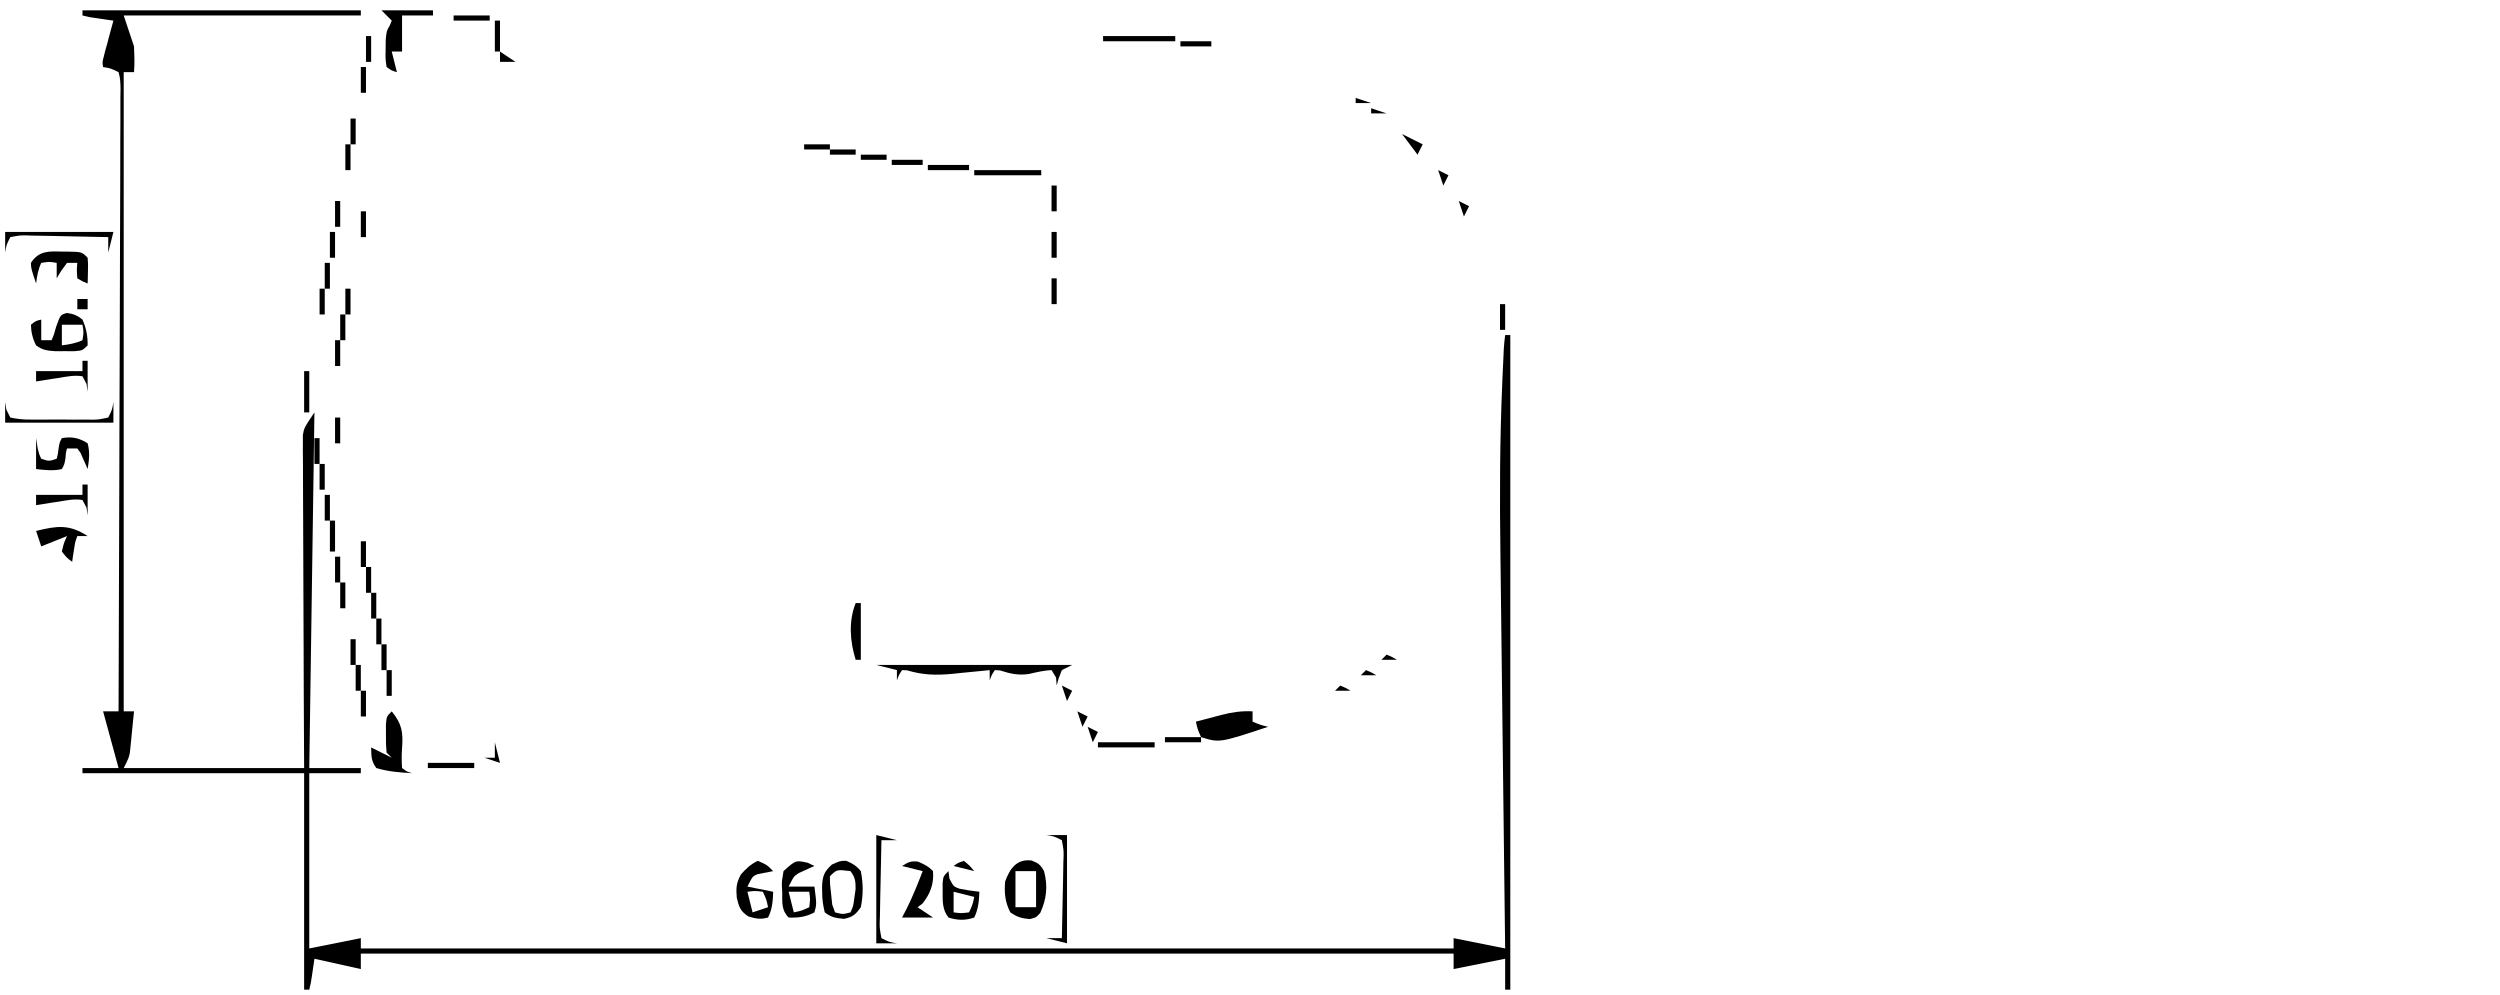
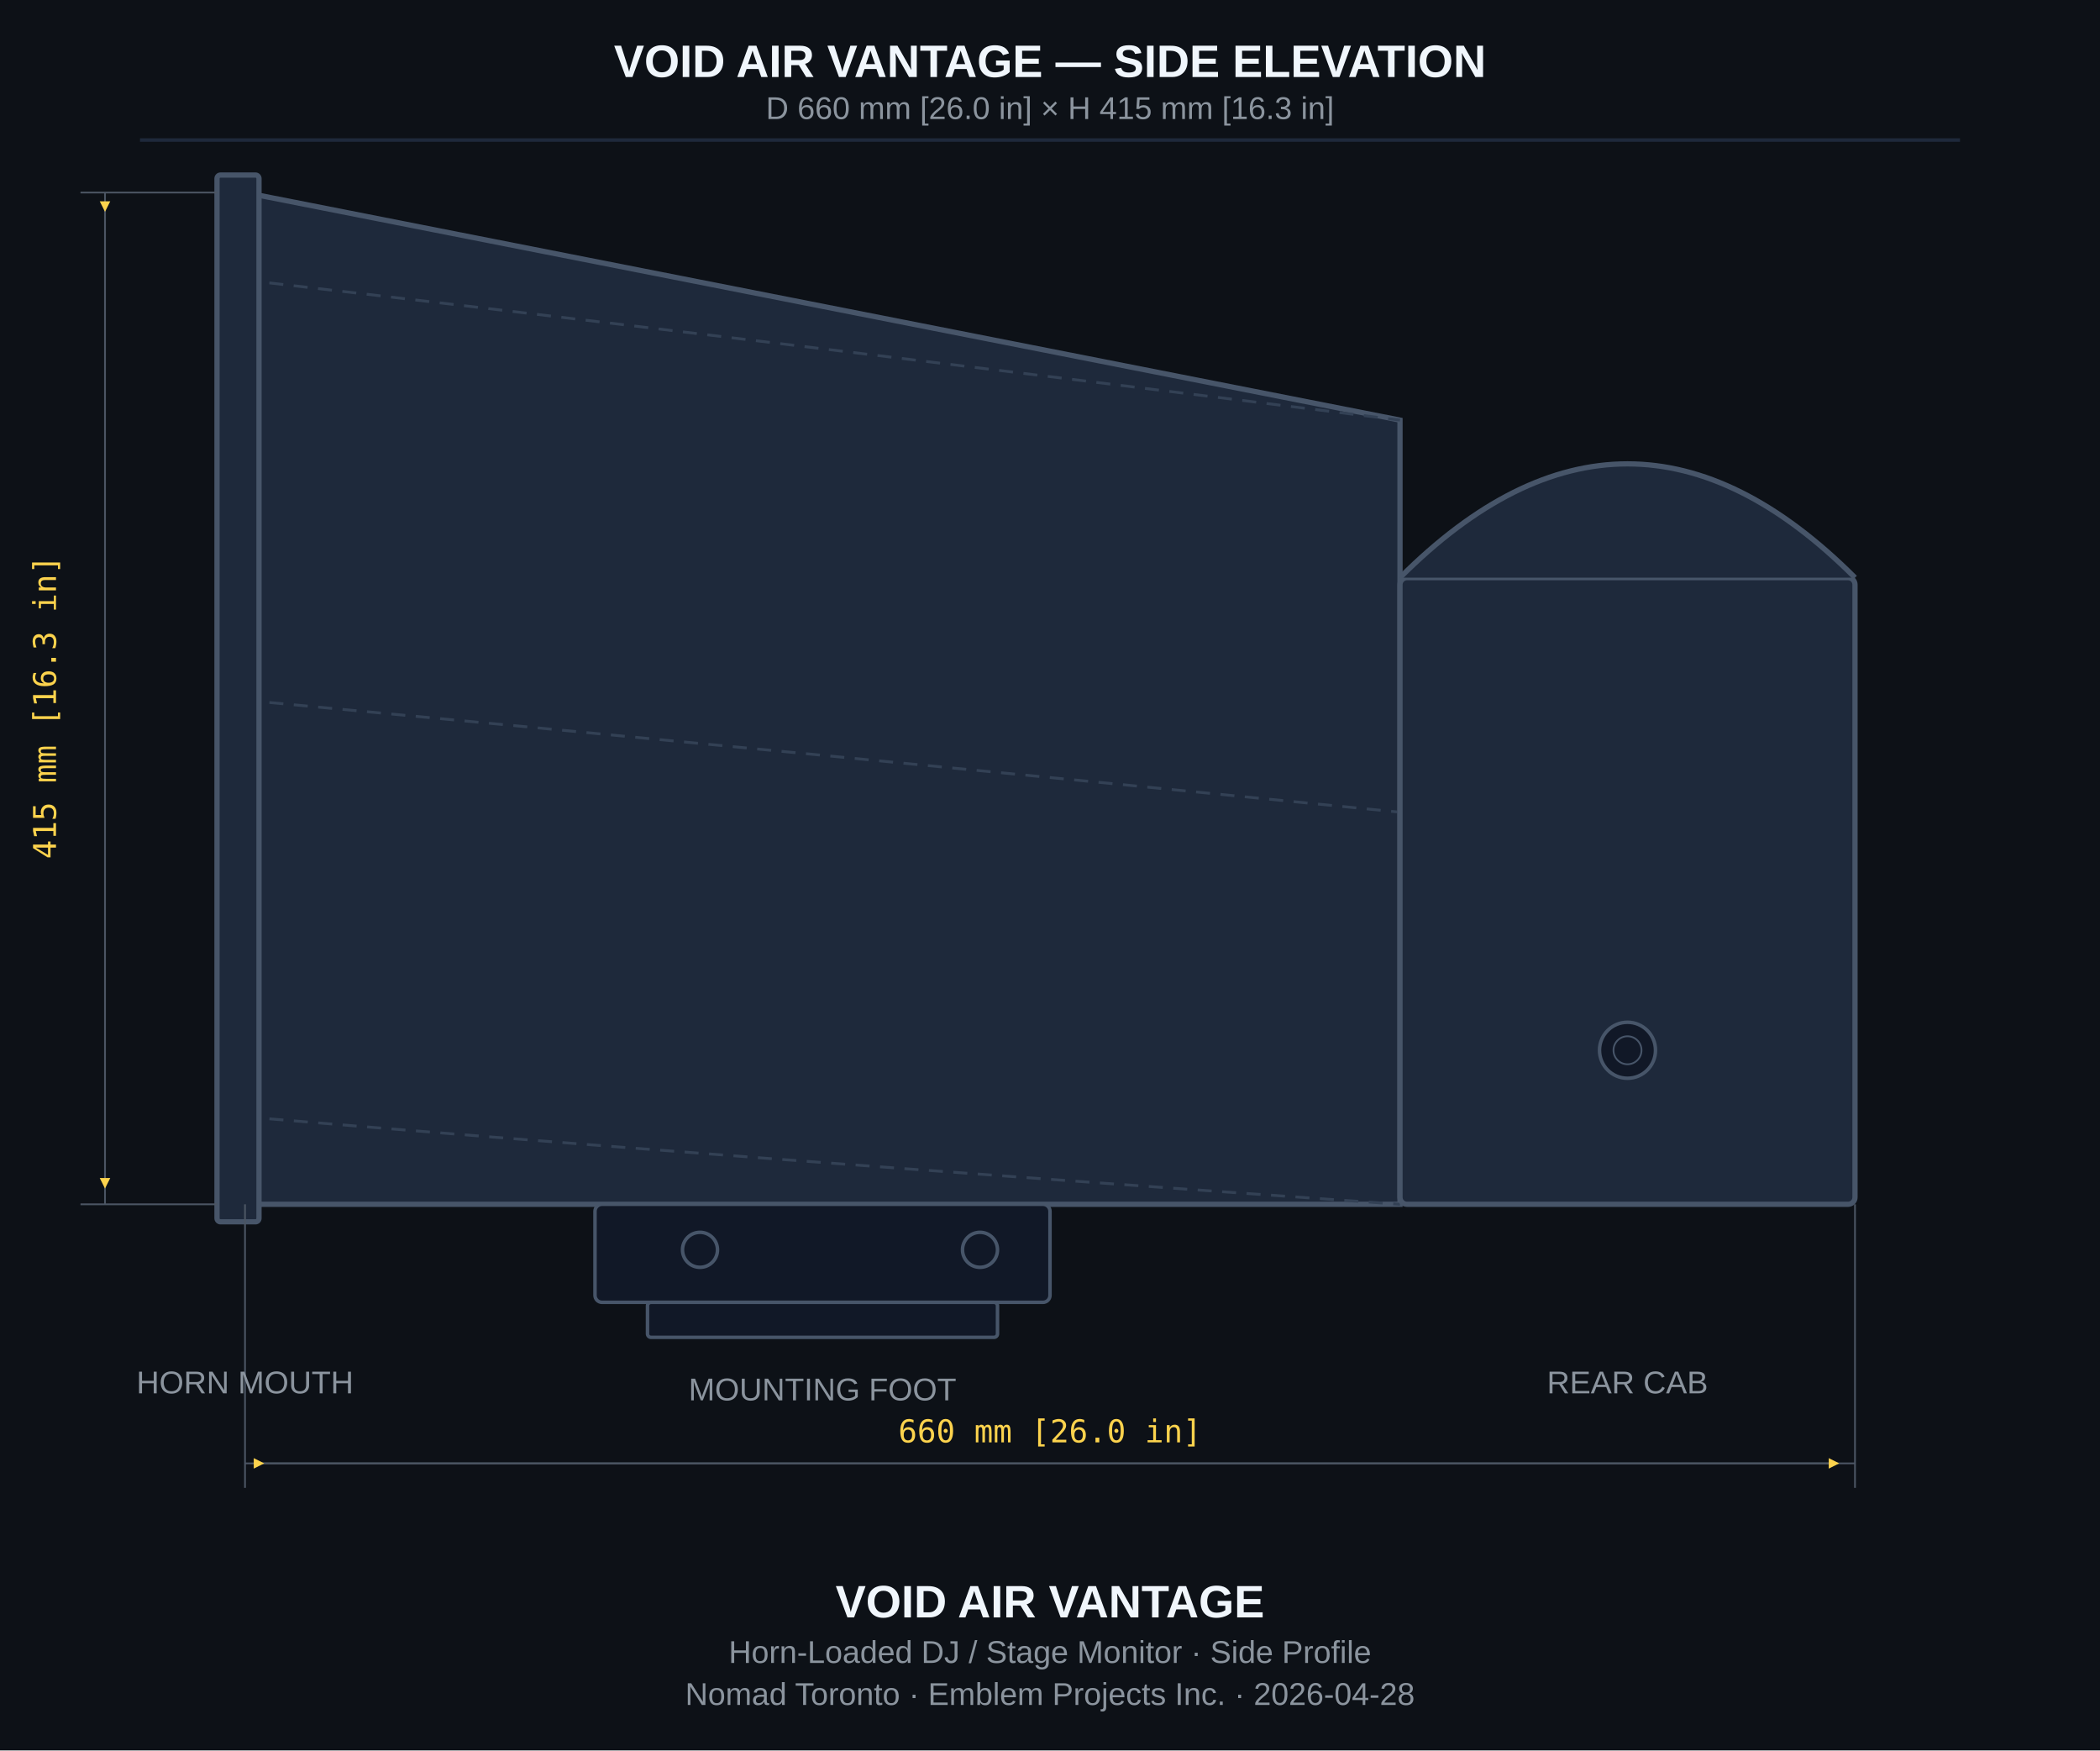
- <svg xmlns="http://www.w3.org/2000/svg" version="1.1" width="485" height="193">
-   <path d="M0 0 C17.82 0 35.64 0 54 0 C54 0.33 54 0.66 54 1 C38.82 1 23.64 1 8 1 C8.66 2.98 9.32 4.96 10 7 C10.076 8.743 10.136 10.291 10 12 C9.34 12 8.68 12 8 12 C8 52.92 8 93.84 8 136 C8.66 136 9.32 136 10 136 C9.859 137.459 9.712 138.917 9.562 140.375 C9.543 140.581 9.543 140.581 9.443 141.625 C9.401 142.025 9.36 142.424 9.316 142.836 C9.298 143.019 9.298 143.019 9.205 143.947 C9 145 9 145 8 147 C19.55 147 31.1 147 43 147 C42.977 142.27 42.954 137.541 42.93 132.668 C42.919 129.674 42.91 126.68 42.902 123.686 C42.89 118.932 42.877 114.178 42.849 109.425 C42.829 105.963 42.816 102.501 42.812 99.038 C42.809 97.206 42.803 95.373 42.789 93.54 C42.772 91.493 42.772 89.446 42.773 87.399 C42.766 86.793 42.759 86.186 42.751 85.562 C42.754 85.002 42.757 84.443 42.759 83.866 C42.758 83.382 42.756 82.898 42.754 82.4 C43 81 43 81 45 78 C44.67 100.77 44.34 123.54 44 147 C47.3 147 50.6 147 54 147 C54 147.33 54 147.66 54 148 C50.7 148 47.4 148 44 148 C44 159.22 44 170.44 44 182 C45.65 181.67 45.65 181.67 54 180 C54 180.66 54 181.32 54 182 C123.96 182 193.92 182 266 182 C266 181.34 266 180.68 266 180 C269.3 180.66 272.6 181.32 276 182 C275.985 180.834 275.971 179.667 275.955 178.466 C275.816 167.377 275.683 156.287 275.557 145.198 C275.492 139.5 275.425 133.801 275.352 128.103 C275.288 123.124 275.229 118.145 275.175 113.166 C275.146 110.541 275.116 107.915 275.079 105.29 C274.93 94.359 274.958 83.463 275.43 72.54 C275.45 72.052 275.47 71.565 275.49 71.063 C275.547 69.705 275.612 68.348 275.679 66.991 C275.688 66.788 275.688 66.788 275.731 65.758 C275.782 64.836 275.885 63.916 276 63 C276.33 63 276.66 63 277 63 C277 104.91 277 146.82 277 190 C276.67 190 276.34 190 276 190 C276 188.02 276 186.04 276 184 C274.35 184.33 274.35 184.33 266 186 C266 185.01 266 184.02 266 183 C196.04 183 126.08 183 54 183 C54 183.99 54 184.98 54 186 C51.03 185.34 48.06 184.68 45 184 C44.856 184.99 44.711 185.98 44.562 187 C44.316 188.687 44.316 188.687 44 190 C43.67 190 43.34 190 43 190 C43 176.14 43 162.28 43 148 C28.81 148 14.62 148 0 148 C0 147.67 0 147.34 0 147 C2.31 147 4.62 147 7 147 C6.01 143.37 5.02 139.74 4 136 C4.99 136 5.98 136 7 136 C7.068 120.22 7.121 104.44 7.153 88.66 C7.157 86.799 7.161 84.938 7.165 83.076 C7.166 82.706 7.166 82.335 7.167 81.953 C7.18 75.947 7.204 69.94 7.231 63.933 C7.259 57.774 7.276 51.614 7.282 45.454 C7.286 41.651 7.299 37.847 7.324 34.044 C7.341 31.132 7.343 28.219 7.339 25.307 C7.34 24.109 7.346 22.911 7.358 21.714 C7.372 20.085 7.369 18.457 7.361 16.828 C7.37 16.348 7.378 15.869 7.387 15.375 C7.371 14.172 7.356 13.149 7 12 C5.487 11.257 5.487 11.257 4 11 C3.843 10.06 3.843 10.06 4.145 8.934 C4.244 8.531 4.344 8.128 4.447 7.713 C4.508 7.502 4.508 7.502 4.812 6.438 C4.867 6.225 4.867 6.225 5.143 5.15 C5.415 4.096 5.701 3.047 6 2 C5.567 1.939 5.134 1.879 4.688 1.816 C4.409 1.775 4.409 1.775 3 1.562 C2.722 1.522 2.722 1.522 1.312 1.316 C0.879 1.212 0.446 1.108 0 1 C0 0.67 0 0.34 0 0 Z " fill="#000000" transform="translate(16,2)" />
-   <path d="M0 0 C3.3 0 6.6 0 10 0 C10 0.33 10 0.66 10 1 C8.02 1 6.04 1 4 1 C4 3.31 4 5.62 4 8 C3.34 8 2.68 8 2 8 C2.33 9.32 2.66 10.64 3 12 C2.012 11.715 2.012 11.715 1 11 C0.77 9.441 0.77 9.441 0.812 7.562 C0.819 6.945 0.825 6.328 0.832 5.691 C1 4 1 4 1.637 2.902 C1.757 2.605 1.876 2.307 2 2 C1.34 1.34 0.68 0.68 0 0 Z " fill="#000000" transform="translate(74,2)" />
-   <path d="M0 0 C2.31 0 4.62 0 7 0 C7 0.33 7 0.66 7 1 C4.69 1 2.38 1 0 1 C0 0.67 0 0.34 0 0 Z " fill="#000000" transform="translate(88,3)" />
-   <path d="M0 0 C0.33 0 0.66 0 1 0 C1 1.98 1 3.96 1 6 C0.67 6 0.34 6 0 6 C0 4.02 0 2.04 0 0 Z " fill="#000000" transform="translate(96,4)" />
-   <path d="M0 0 C0.33 0 0.66 0 1 0 C1 1.65 1 3.3 1 5 C0.67 5 0.34 5 0 5 C0 3.35 0 1.7 0 0 Z " fill="#000000" transform="translate(71,7)" />
-   <path d="M0 0 C4.62 0 9.24 0 14 0 C14 0.33 14 0.66 14 1 C9.38 1 4.76 1 0 1 C0 0.67 0 0.34 0 0 Z " fill="#000000" transform="translate(214,7)" />
-   <path d="M0 0 C1.98 0 3.96 0 6 0 C6 0.33 6 0.66 6 1 C4.02 1 2.04 1 0 1 C0 0.67 0 0.34 0 0 Z " fill="#000000" transform="translate(229,8)" />
-   <path d="M0 0 C4 1 4 1 4 1 Z " fill="#000000" transform="translate(236,9)" />
-   <path d="M0 0 C0.495 0.33 0.495 0.33 3 2 C2.01 2 1.02 2 0 2 C0 1.34 0 0.68 0 0 Z " fill="#000000" transform="translate(97,10)" />
-   <path d="M0 0 C4 1 4 1 4 1 Z " fill="#000000" transform="translate(240,10)" />
-   <path d="M0 0 C0.33 0 0.66 0 1 0 C1 1.65 1 3.3 1 5 C0.67 5 0.34 5 0 5 C0 3.35 0 1.7 0 0 Z " fill="#000000" transform="translate(70,13)" />
-   <path d="M0 0 C0 3 0 3 0 3 Z " fill="#000000" transform="translate(208,14)" />
-   <path d="M0 0 C1 4 1 4 1 4 Z " fill="#000000" transform="translate(69,18)" />
-   <path d="M0 0 C0.99 0.33 1.98 0.66 3 1 C2.01 1 1.02 1 0 1 C0 0.67 0 0.34 0 0 Z " fill="#000000" transform="translate(263,19)" />
-   <path d="M0 0 C4 1 4 1 4 1 Z " fill="#000000" transform="translate(128,21)" />
-   <path d="M0 0 C0.99 0.33 1.98 0.66 3 1 C2.01 1 1.02 1 0 1 C0 0.67 0 0.34 0 0 Z " fill="#000000" transform="translate(266,21)" />
-   <path d="M0 0 C0.33 0 0.66 0 1 0 C1 1.65 1 3.3 1 5 C0.67 5 0.34 5 0 5 C0 3.35 0 1.7 0 0 Z " fill="#000000" transform="translate(68,23)" />
-   <path d="M0 0 C4 1 4 1 4 1 Z " fill="#000000" transform="translate(135,23)" />
-   <path d="M0 0 C4 1 4 1 4 1 Z " fill="#000000" transform="translate(139,24)" />
-   <path d="M0 0 C4 1 4 1 4 1 Z " fill="#000000" transform="translate(143,25)" />
-   <path d="M0 0 C4 1 4 1 4 1 Z " fill="#000000" transform="translate(148,26)" />
-   <path d="M0 0 C0.66 0.33 0.66 0.33 4 2 C3.67 2.66 3.34 3.32 3 4 C2.01 2.68 1.02 1.36 0 0 Z " fill="#000000" transform="translate(272,26)" />
-   <path d="M0 0 C1 4 1 4 1 4 Z " fill="#000000" transform="translate(73,27)" />
-   <path d="M0 0 C4 1 4 1 4 1 Z " fill="#000000" transform="translate(152,27)" />
-   <path d="M0 0 C0.33 0 0.66 0 1 0 C1 1.65 1 3.3 1 5 C0.67 5 0.34 5 0 5 C0 3.35 0 1.7 0 0 Z " fill="#000000" transform="translate(67,28)" />
-   <path d="M0 0 C1.65 0 3.3 0 5 0 C5 0.33 5 0.66 5 1 C3.35 1 1.7 1 0 1 C0 0.67 0 0.34 0 0 Z " fill="#000000" transform="translate(156,28)" />
-   <path d="M0 0 C1.65 0 3.3 0 5 0 C5 0.33 5 0.66 5 1 C3.35 1 1.7 1 0 1 C0 0.67 0 0.34 0 0 Z " fill="#000000" transform="translate(161,29)" />
-   <path d="M0 0 C1.65 0 3.3 0 5 0 C5 0.33 5 0.66 5 1 C3.35 1 1.7 1 0 1 C0 0.67 0 0.34 0 0 Z " fill="#000000" transform="translate(167,30)" />
-   <path d="M0 0 C1.98 0 3.96 0 6 0 C6 0.33 6 0.66 6 1 C4.02 1 2.04 1 0 1 C0 0.67 0 0.34 0 0 Z " fill="#000000" transform="translate(173,31)" />
-   <path d="M0 0 C1 4 1 4 1 4 Z " fill="#000000" transform="translate(72,32)" />
-   <path d="M0 0 C2.64 0 5.28 0 8 0 C8 0.33 8 0.66 8 1 C5.36 1 2.72 1 0 1 C0 0.67 0 0.34 0 0 Z " fill="#000000" transform="translate(180,32)" />
-   <path d="M0 0 C4.29 0 8.58 0 13 0 C13 0.33 13 0.66 13 1 C8.71 1 4.42 1 0 1 C0 0.67 0 0.34 0 0 Z " fill="#000000" transform="translate(189,33)" />
-   <path d="M0 0 C0.33 0.165 0.33 0.165 2 1 C1.67 1.66 1.34 2.32 1 3 C0.67 2.01 0.34 1.02 0 0 Z " fill="#000000" transform="translate(279,33)" />
-   <path d="M0 0 C1 4 1 4 1 4 Z " fill="#000000" transform="translate(66,34)" />
-   <path d="M0 0 C0.33 0 0.66 0 1 0 C1 1.65 1 3.3 1 5 C0.67 5 0.34 5 0 5 C0 3.35 0 1.7 0 0 Z " fill="#000000" transform="translate(204,36)" />
-   <path d="M0 0 C1 4 1 4 1 4 Z " fill="#000000" transform="translate(71,37)" />
-   <path d="M0 0 C0.33 0 0.66 0 1 0 C1 1.65 1 3.3 1 5 C0.67 5 0.34 5 0 5 C0 3.35 0 1.7 0 0 Z " fill="#000000" transform="translate(65,39)" />
-   <path d="M0 0 C0.33 0.165 0.33 0.165 2 1 C1.67 1.66 1.34 2.32 1 3 C0.67 2.01 0.34 1.02 0 0 Z " fill="#000000" transform="translate(283,39)" />
-   <path d="M0 0 C0.33 0 0.66 0 1 0 C1 1.65 1 3.3 1 5 C0.67 5 0.34 5 0 5 C0 3.35 0 1.7 0 0 Z " fill="#000000" transform="translate(70,41)" />
-   <path d="M0 0 C6.93 0 13.86 0 21 0 C20.67 1.32 20.34 2.64 20 4 C20 3.01 20 2.02 20 1 C17.312 0.926 14.626 0.871 11.937 0.835 C11.022 0.82 10.108 0.8 9.193 0.774 C7.88 0.737 6.568 0.72 5.254 0.707 C4.843 0.692 4.433 0.676 4.01 0.66 C2.858 0.659 2.858 0.659 1 1 C0.234 2.518 0.234 2.518 0 4 C0 2.68 0 1.36 0 0 Z " fill="#000000" transform="translate(1,45)" />
-   <path d="M0 0 C0.33 0 0.66 0 1 0 C1 1.65 1 3.3 1 5 C0.67 5 0.34 5 0 5 C0 3.35 0 1.7 0 0 Z " fill="#000000" transform="translate(64,45)" />
-   <path d="M0 0 C0.33 0 0.66 0 1 0 C1 1.65 1 3.3 1 5 C0.67 5 0.34 5 0 5 C0 3.35 0 1.7 0 0 Z " fill="#000000" transform="translate(204,45)" />
-   <path d="M0 0 C1 4 1 4 1 4 Z " fill="#000000" transform="translate(69,47)" />
-   <path d="M0 0 C0.182 0 0.182 0 1.104 0.002 C3.797 0.047 3.797 0.047 4.938 1.188 C5.035 2.379 5.035 2.379 5 3.75 C4.991 4.205 4.982 4.66 4.973 5.129 C4.961 5.478 4.949 5.828 4.938 6.188 C3.945 5.785 3.945 5.785 2.938 5.188 C2.812 3.625 2.812 3.625 2.938 2.188 C2.277 2.188 1.617 2.188 0.938 2.188 C-0.188 3.688 -0.188 3.688 -1.062 5.188 C-1.062 4.197 -1.062 3.208 -1.062 2.188 C-2.5 1.938 -2.5 1.938 -4.062 2.188 C-4.672 3.474 -4.881 4.782 -5.062 6.188 C-6.039 3.258 -6.039 3.258 -6.062 2.188 C-4.532 -0.187 -2.593 -0.088 0 0 Z " fill="#000000" transform="translate(12.0625,48.8125)" />
-   <path d="M0 0 C0.33 0 0.66 0 1 0 C1 1.65 1 3.3 1 5 C0.67 5 0.34 5 0 5 C0 3.35 0 1.7 0 0 Z " fill="#000000" transform="translate(63,51)" />
-   <path d="M0 0 C1 4 1 4 1 4 Z " fill="#000000" transform="translate(68,52)" />
-   <path d="M0 0 C0.33 0 0.66 0 1 0 C1 1.65 1 3.3 1 5 C0.67 5 0.34 5 0 5 C0 3.35 0 1.7 0 0 Z " fill="#000000" transform="translate(204,54)" />
-   <path d="M0 0 C1 4 1 4 1 4 Z " fill="#000000" transform="translate(290,55)" />
-   <path d="M0 0 C0.33 0 0.66 0 1 0 C1 1.65 1 3.3 1 5 C0.67 5 0.34 5 0 5 C0 3.35 0 1.7 0 0 Z " fill="#000000" transform="translate(62,56)" />
-   <path d="M0 0 C0.33 0 0.66 0 1 0 C1 1.65 1 3.3 1 5 C0.67 5 0.34 5 0 5 C0 3.35 0 1.7 0 0 Z " fill="#000000" transform="translate(67,56)" />
-   <path d="M0 0 C0.66 0 1.32 0 2 0 C2 0.66 2 1.32 2 2 C1.34 2 0.68 2 0 2 C0 1.34 0 0.68 0 0 Z " fill="#000000" transform="translate(15,58)" />
-   <path d="M0 0 C0.33 0 0.66 0 1 0 C1 1.65 1 3.3 1 5 C0.67 5 0.34 5 0 5 C0 3.35 0 1.7 0 0 Z " fill="#000000" transform="translate(291,59)" />
-   <path d="M0 0 C1.306 0.193 1.992 0.447 3.02 1.285 C3.744 2.92 4.05 4.497 4.02 6.285 C3.02 7.285 3.02 7.285 1.461 7.418 C1.151 7.417 1.151 7.417 -0.418 7.41 C-1.035 7.413 -1.653 7.415 -2.289 7.418 C-3.861 7.295 -4.73 7.221 -5.98 6.285 C-6.641 5.008 -6.95 3.724 -6.98 2.285 C-6.043 1.535 -6.043 1.535 -4.98 1.285 C-4.98 2.605 -4.98 3.925 -4.98 5.285 C-4.32 5.285 -3.66 5.285 -2.98 5.285 C-2.488 4.156 -2.488 4.156 -2.105 2.723 C-1.267 0.369 -1.267 0.369 0 0 Z M-0.98 2.285 C-0.98 3.605 -0.98 4.925 -0.98 6.285 C0.425 6.103 1.733 5.895 3.02 5.285 C3.27 3.723 3.27 3.723 3.02 2.285 C1.7 2.285 0.38 2.285 -0.98 2.285 Z " fill="#000000" transform="translate(12.98047,60.71484)" />
-   <path d="M0 0 C0.33 0 0.66 0 1 0 C1 1.65 1 3.3 1 5 C0.67 5 0.34 5 0 5 C0 3.35 0 1.7 0 0 Z " fill="#000000" transform="translate(66,61)" />
-   <path d="M0 0 C1 4 1 4 1 4 Z " fill="#000000" transform="translate(61,62)" />
-   <path d="M0 0 C0.33 0 0.66 0 1 0 C1 1.65 1 3.3 1 5 C0.67 5 0.34 5 0 5 C0 3.35 0 1.7 0 0 Z " fill="#000000" transform="translate(65,66)" />
-   <path d="M0 0 C1 4 1 4 1 4 Z " fill="#000000" transform="translate(60,67)" />
-   <path d="M0 0 C1 4 1 4 1 4 Z " fill="#000000" transform="translate(64,71)" />
-   <path d="M0 0 C0.33 0 0.66 0 1 0 C1 1.98 1 3.96 1 6 C0.929 5.499 0.858 4.997 0.785 4.48 C0.526 3.992 0.267 3.503 0 3 C-1.554 2.742 -3.022 3.046 -4.562 3.312 C-4.775 3.343 -4.775 3.343 -5.85 3.498 C-6.902 3.652 -7.951 3.824 -9 4 C-9 3.34 -9 2.68 -9 2 C-6.03 2 -3.06 2 0 2 C0 1.34 0 0.68 0 0 Z " fill="#000000" transform="translate(16,70)" />
-   <path d="M0 0 C0.33 0 0.66 0 1 0 C1 2.64 1 5.28 1 8 C0.67 8 0.34 8 0 8 C0 5.36 0 2.72 0 0 Z " fill="#000000" transform="translate(59,72)" />
-   <path d="M0 0 C1 4 1 4 1 4 Z " fill="#000000" transform="translate(64,76)" />
-   <path d="M0 0 C0.078 0.487 0.156 0.974 0.236 1.475 C0.362 1.727 0.362 1.727 1 3 C2.533 3.323 3.678 3.421 5.219 3.398 C5.637 3.401 6.055 3.404 6.485 3.407 C7.37 3.409 8.254 3.404 9.138 3.391 C10.495 3.375 11.85 3.391 13.207 3.41 C14.065 3.408 14.923 3.404 15.781 3.398 C15.985 3.401 15.985 3.401 17.016 3.417 C18.158 3.388 18.158 3.388 20 3 C20.764 1.475 20.764 1.475 21 0 C21 1.32 21 2.64 21 4 C14.07 4 7.14 4 0 4 C0 2.68 0 1.36 0 0 Z " fill="#000000" transform="translate(1,78)" />
-   <path d="M0 0 C0.33 0 0.66 0 1 0 C1 1.65 1 3.3 1 5 C0.67 5 0.34 5 0 5 C0 3.35 0 1.7 0 0 Z " fill="#000000" transform="translate(65,81)" />
-   <path d="M0 0 C1 4 1 4 1 4 Z " fill="#000000" transform="translate(204,81)" />
-   <path d="M0 0 C0.103 0.66 0.206 1.32 0.312 2 C0.582 3.094 0.582 3.094 1 4 C2.5 4.5 2.5 4.5 4 4 C4.242 3.059 4.242 3.059 4.375 1.938 C4.551 0.844 4.551 0.844 5 0 C6.897 -0.355 8.383 -0.043 10 1 C10.472 2.718 10.289 4.257 10 6 C9.879 5.711 9.758 5.422 9.633 5.125 C9.465 4.754 9.298 4.382 9.125 4 C9.044 3.814 9.044 3.814 8.633 2.875 C8.424 2.586 8.215 2.297 8 2 C7.34 2 6.68 2 6 2 C5.762 2.875 5.762 2.875 5.688 4 C5.484 5.109 5.484 5.109 5 6 C3.231 6.401 1.834 6.188 0 6 C0 4.02 0 2.04 0 0 Z " fill="#000000" transform="translate(7,85)" />
-   <path d="M0 0 C0.33 0 0.66 0 1 0 C1 1.65 1 3.3 1 5 C0.67 5 0.34 5 0 5 C0 3.35 0 1.7 0 0 Z " fill="#000000" transform="translate(61,85)" />
-   <path d="M0 0 C1 4 1 4 1 4 Z " fill="#000000" transform="translate(66,86)" />
-   <path d="M0 0 C0.33 0 0.66 0 1 0 C1 1.65 1 3.3 1 5 C0.67 5 0.34 5 0 5 C0 3.35 0 1.7 0 0 Z " fill="#000000" transform="translate(62,90)" />
-   <path d="M0 0 C1 4 1 4 1 4 Z " fill="#000000" transform="translate(204,90)" />
-   <path d="M0 0 C1 4 1 4 1 4 Z " fill="#000000" transform="translate(67,91)" />
-   <path d="M0 0 C1 4 1 4 1 4 Z " fill="#000000" transform="translate(290,93)" />
-   <path d="M0 0 C0.33 0 0.66 0 1 0 C1 1.98 1 3.96 1 6 C0.929 5.499 0.858 4.997 0.785 4.48 C0.526 3.992 0.267 3.503 0 3 C-1.554 2.742 -3.022 3.046 -4.562 3.312 C-4.775 3.343 -4.775 3.343 -5.85 3.498 C-6.902 3.652 -7.951 3.824 -9 4 C-9 3.34 -9 2.68 -9 2 C-6.03 2 -3.06 2 0 2 C0 1.34 0 0.68 0 0 Z " fill="#000000" transform="translate(16,94)" />
-   <path d="M0 0 C0.33 0 0.66 0 1 0 C1 1.65 1 3.3 1 5 C0.67 5 0.34 5 0 5 C0 3.35 0 1.7 0 0 Z " fill="#000000" transform="translate(63,96)" />
-   <path d="M0 0 C1 4 1 4 1 4 Z " fill="#000000" transform="translate(68,96)" />
-   <path d="M0 0 C1 4 1 4 1 4 Z " fill="#000000" transform="translate(204,99)" />
-   <path d="M0 0 C0.33 0 0.66 0 1 0 C1 1.98 1 3.96 1 6 C0.67 6 0.34 6 0 6 C0 4.02 0 2.04 0 0 Z " fill="#000000" transform="translate(64,101)" />
-   <path d="M0 0 C-0.66 0 -1.32 0 -2 0 C-2.414 1.094 -2.414 1.094 -2.625 2.5 C-2.7 2.964 -2.775 3.428 -2.852 3.906 C-2.901 4.267 -2.95 4.628 -3 5 C-4.062 4.188 -4.062 4.188 -5 3 C-4.625 1.375 -4.625 1.375 -4 0 C-5.65 0.66 -7.3 1.32 -9 2 C-9.33 1.01 -9.66 0.02 -10 -1 C-5.946 -2 -3.562 -2.329 0 0 Z " fill="#000000" transform="translate(17,104)" />
-   <path d="M0 0 C0.33 0 0.66 0 1 0 C1 1.65 1 3.3 1 5 C0.67 5 0.34 5 0 5 C0 3.35 0 1.7 0 0 Z " fill="#000000" transform="translate(70,105)" />
-   <path d="M0 0 C0.33 0 0.66 0 1 0 C1 1.65 1 3.3 1 5 C0.67 5 0.34 5 0 5 C0 3.35 0 1.7 0 0 Z " fill="#000000" transform="translate(65,108)" />
-   <path d="M0 0 C0.33 0 0.66 0 1 0 C1 1.65 1 3.3 1 5 C0.67 5 0.34 5 0 5 C0 3.35 0 1.7 0 0 Z " fill="#000000" transform="translate(71,110)" />
-   <path d="M0 0 C0.33 0 0.66 0 1 0 C1 1.65 1 3.3 1 5 C0.67 5 0.34 5 0 5 C0 3.35 0 1.7 0 0 Z " fill="#000000" transform="translate(66,113)" />
-   <path d="M0 0 C0 3 0 3 0 3 Z " fill="#000000" transform="translate(282,113)" />
-   <path d="M0 0 C0.33 0 0.66 0 1 0 C1 1.65 1 3.3 1 5 C0.67 5 0.34 5 0 5 C0 3.35 0 1.7 0 0 Z " fill="#000000" transform="translate(72,115)" />
-   <path d="M0 0 C0.33 0 0.66 0 1 0 C1 3.63 1 7.26 1 11 C0.67 11 0.34 11 0 11 C-1.107 7.42 -1.409 3.537 0 0 Z " fill="#000000" transform="translate(166,117)" />
-   <path d="M0 0 C0 3 0 3 0 3 Z " fill="#000000" transform="translate(279,117)" />
-   <path d="M0 0 C1 4 1 4 1 4 Z " fill="#000000" transform="translate(67,119)" />
-   <path d="M0 0 C0.33 0 0.66 0 1 0 C1 1.65 1 3.3 1 5 C0.67 5 0.34 5 0 5 C0 3.35 0 1.7 0 0 Z " fill="#000000" transform="translate(73,120)" />
-   <path d="M0 0 C4 1 4 1 4 1 Z " fill="#000000" transform="translate(160,122)" />
-   <path d="M0 0 C4 1 4 1 4 1 Z " fill="#000000" transform="translate(155,123)" />
-   <path d="M0 0 C0.33 0 0.66 0 1 0 C1 1.65 1 3.3 1 5 C0.67 5 0.34 5 0 5 C0 3.35 0 1.7 0 0 Z " fill="#000000" transform="translate(68,124)" />
-   <path d="M0 0 C4 1 4 1 4 1 Z " fill="#000000" transform="translate(151,124)" />
-   <path d="M0 0 C0.33 0 0.66 0 1 0 C1 1.65 1 3.3 1 5 C0.67 5 0.34 5 0 5 C0 3.35 0 1.7 0 0 Z " fill="#000000" transform="translate(74,125)" />
-   <path d="M0 0 C4 1 4 1 4 1 Z " fill="#000000" transform="translate(146,125)" />
-   <path d="M0 0 C4 1 4 1 4 1 Z " fill="#000000" transform="translate(142,126)" />
-   <path d="M0 0 C4 1 4 1 4 1 Z " fill="#000000" transform="translate(138,127)" />
-   <path d="M0 0 C1.062 0.438 1.062 0.438 2 1 C1.01 1 0.02 1 -1 1 C-0.67 0.67 -0.34 0.34 0 0 Z " fill="#000000" transform="translate(269,127)" />
-   <path d="M0 0 C0.33 0 0.66 0 1 0 C1 1.65 1 3.3 1 5 C0.67 5 0.34 5 0 5 C0 3.35 0 1.7 0 0 Z " fill="#000000" transform="translate(69,129)" />
-   <path d="M0 0 C12.54 0 25.08 0 38 0 C37.34 0.33 36.68 0.66 36 1 C35.375 2.562 35.375 2.562 35 4 C34.959 3.484 34.917 2.969 34.875 2.438 C34.586 1.963 34.298 1.489 34 1 C32.488 1.072 31.103 1.409 29.629 1.746 C27.536 2.072 25.977 1.685 23.98 1.059 C23.819 1.049 23.819 1.049 23 1 C22.363 1.973 22.363 1.973 22 3 C22 2.34 22 1.68 22 1 C21.663 1.036 21.325 1.071 20.978 1.108 C19.423 1.267 17.868 1.415 16.312 1.562 C16.047 1.591 16.047 1.591 14.705 1.732 C11.562 2.022 9.003 1.959 5.969 1.039 C5.65 1.026 5.33 1.013 5 1 C4.365 1.975 4.365 1.975 4 3 C4 2.34 4 1.68 4 1 C2.68 0.67 1.36 0.34 0 0 Z " fill="#000000" transform="translate(170,129)" />
-   <path d="M0 0 C0.33 0 0.66 0 1 0 C1 1.65 1 3.3 1 5 C0.67 5 0.34 5 0 5 C0 3.35 0 1.7 0 0 Z " fill="#000000" transform="translate(75,130)" />
-   <path d="M0 0 C4 1 4 1 4 1 Z " fill="#000000" transform="translate(127,130)" />
-   <path d="M0 0 C1.062 0.438 1.062 0.438 2 1 C1.01 1 0.02 1 -1 1 C-0.67 0.67 -0.34 0.34 0 0 Z " fill="#000000" transform="translate(265,130)" />
-   <path d="M0 0 C0.33 0.165 0.33 0.165 2 1 C1.67 1.66 1.34 2.32 1 3 C0.67 2.01 0.34 1.02 0 0 Z " fill="#000000" transform="translate(206,133)" />
-   <path d="M0 0 C1.062 0.438 1.062 0.438 2 1 C1.01 1 0.02 1 -1 1 C-0.67 0.67 -0.34 0.34 0 0 Z " fill="#000000" transform="translate(260,133)" />
-   <path d="M0 0 C0.33 0 0.66 0 1 0 C1 1.65 1 3.3 1 5 C0.67 5 0.34 5 0 5 C0 3.35 0 1.7 0 0 Z " fill="#000000" transform="translate(70,134)" />
-   <path d="M0 0 C1.981 2.461 2.227 4.024 2 7.125 C1.904 8.465 1.903 9.648 2 11 C3 11.742 3 11.742 4 12 C1.601 11.875 -0.693 11.693 -3 11 C-4.015 9.587 -3.942 8.786 -4 7 C-3.34 7.33 -3.34 7.33 0 9 C-0.33 8.67 -0.66 8.34 -1 8 C-1.133 6.406 -1.133 6.406 -1.125 4.5 C-1.126 4.185 -1.126 4.185 -1.133 2.594 C-1 1 -1 1 0 0 Z " fill="#000000" transform="translate(76,138)" />
-   <path d="M0 0 C0.33 0.165 0.33 0.165 2 1 C1.67 1.66 1.34 2.32 1 3 C0.67 2.01 0.34 1.02 0 0 Z " fill="#000000" transform="translate(209,138)" />
-   <path d="M0 0 C0 0.66 0 1.32 0 2 C1.5 2.625 1.5 2.625 3 3 C-6.414 6.119 -6.414 6.119 -10 5 C-10.664 3.48 -10.664 3.48 -11 2 C-9.73 1.662 -8.459 1.33 -7.188 1 C-6.831 0.905 -6.475 0.809 -6.107 0.711 C-4.021 0.175 -2.174 -0.11 0 0 Z " fill="#000000" transform="translate(243,138)" />
-   <path d="M0 0 C1 4 1 4 1 4 Z " fill="#000000" transform="translate(71,140)" />
-   <path d="M0 0 C0.33 0.165 0.33 0.165 2 1 C1.67 1.66 1.34 2.32 1 3 C0.67 2.01 0.34 1.02 0 0 Z " fill="#000000" transform="translate(211,141)" />
-   <path d="M0 0 C2.31 0 4.62 0 7 0 C7 0.33 7 0.66 7 1 C4.69 1 2.38 1 0 1 C0 0.67 0 0.34 0 0 Z " fill="#000000" transform="translate(226,143)" />
-   <path d="M0 0 C0.33 1.32 0.66 2.64 1 4 C0.01 3.67 -0.98 3.34 -2 3 C-1.34 3 -0.68 3 0 3 C0 2.01 0 1.02 0 0 Z " fill="#000000" transform="translate(96,144)" />
-   <path d="M0 0 C3.63 0 7.26 0 11 0 C11 0.33 11 0.66 11 1 C7.37 1 3.74 1 0 1 C0 0.67 0 0.34 0 0 Z " fill="#000000" transform="translate(213,144)" />
-   <path d="M0 0 C2.97 0 5.94 0 9 0 C9 0.33 9 0.66 9 1 C6.03 1 3.06 1 0 1 C0 0.67 0 0.34 0 0 Z " fill="#000000" transform="translate(83,148)" />
-   <path d="M0 0 C1.32 0.33 2.64 0.66 4 1 C3.01 1 2.02 1 1 1 C0.926 3.688 0.871 6.374 0.835 9.063 C0.82 9.978 0.8 10.892 0.774 11.807 C0.737 13.12 0.72 14.432 0.707 15.746 C0.692 16.157 0.676 16.567 0.66 16.99 C0.659 18.142 0.659 18.142 1 20 C2.518 20.766 2.518 20.766 4 21 C2.68 21 1.36 21 0 21 C0 14.07 0 7.14 0 0 Z " fill="#000000" transform="translate(170,162)" />
-   <path d="M0 0 C1.32 0 2.64 0 4 0 C4 6.93 4 13.86 4 21 C2.68 20.67 1.36 20.34 0 20 C0.99 20 1.98 20 3 20 C3.074 17.312 3.129 14.626 3.165 11.937 C3.18 11.022 3.2 10.108 3.226 9.193 C3.263 7.88 3.28 6.568 3.293 5.254 C3.308 4.843 3.324 4.433 3.34 4.01 C3.341 2.858 3.341 2.858 3 1 C1.482 0.234 1.482 0.234 0 0 Z " fill="#000000" transform="translate(203,162)" />
-   <path d="M0 0 C0.433 0.206 0.866 0.412 1.312 0.625 C1.174 0.686 1.174 0.686 0.473 0.992 C0.11 1.16 -0.252 1.327 -0.625 1.5 C-0.985 1.662 -1.344 1.825 -1.715 1.992 C-2.688 2.625 -2.688 2.625 -3.688 4.625 C-2.037 4.625 -0.387 4.625 1.312 4.625 C1.751 8.044 1.751 8.044 1.312 9.625 C-0.289 10.501 -1.873 10.708 -3.688 10.625 C-5.145 9.167 -4.91 7.64 -4.938 5.688 C-4.958 5.327 -4.979 4.967 -5 4.596 C-5.016 3.535 -5.016 3.535 -4.688 1.625 C-2.324 -0.516 -2.324 -0.516 0 0 Z M-3.688 5.625 C-3.357 6.945 -3.028 8.265 -2.688 9.625 C-1.188 9.312 -1.188 9.312 0.312 8.625 C0.5 7.062 0.5 7.062 0.312 5.625 C-1.007 5.625 -2.327 5.625 -3.688 5.625 Z " fill="#000000" transform="translate(156.6875,167.375)" />
-   <path d="M0 0 C1.301 0.495 1.76 0.849 2.422 2.082 C3.184 4.941 2.92 7.483 1.684 10.168 C0.875 11.062 0.875 11.062 -0.34 11.363 C-1.929 11.23 -2.813 10.977 -4.125 10.062 C-5.145 8.06 -5.319 6.287 -5.125 4.062 C-4.214 1.558 -2.871 -0.358 0 0 Z M-3.125 2.062 C-3.125 4.373 -3.125 6.683 -3.125 9.062 C-1.805 9.062 -0.485 9.062 0.875 9.062 C0.875 6.752 0.875 4.442 0.875 2.062 C-0.445 2.062 -1.765 2.062 -3.125 2.062 Z " fill="#000000" transform="translate(200.125,166.9375)" />
-   <path d="M0 0 C1.75 0.75 1.75 0.75 3 2 C1.991 2.195 0.982 2.391 -0.027 2.586 C-1 3 -1 3 -2 5 C-0.35 5.33 1.3 5.66 3 6 C2.932 7.792 2.828 9.39 2 11 C0.516 11.415 -0.372 11.226 -1.84 10.781 C-3.379 9.745 -3.629 8.976 -4.062 7.188 C-4.231 5.306 -4.169 4.311 -3.262 2.645 C-2.231 1.478 -1.401 0.681 0 0 Z M-2 6 C-1.67 7.32 -1.34 8.64 -1 10 C-0.01 9.67 0.98 9.34 2 9 C1.688 7.5 1.688 7.5 1 6 C-0.562 5.812 -0.562 5.812 -2 6 Z " fill="#000000" transform="translate(147,167)" />
-   <path d="M0 0 C1.26 0.546 1.955 0.929 2.832 2.004 C3.306 4.387 3.315 6.622 2.832 9.004 C1.818 10.432 1.264 10.918 -0.457 11.262 C-2.04 11.104 -2.898 10.987 -4.168 10.004 C-4.514 8.566 -4.66 7.515 -4.668 6.066 C-4.674 5.706 -4.68 5.346 -4.686 4.975 C-4.59 2.916 -4.302 2.127 -2.773 0.723 C-1.168 0.004 -1.168 0.004 0 0 Z M-3.168 3.004 C-3.152 4.633 -3.152 4.633 -2.918 6.566 C-2.851 7.207 -2.784 7.848 -2.715 8.508 C-2.534 9.002 -2.354 9.495 -2.168 10.004 C-0.668 10.398 -0.668 10.398 0.832 10.004 C1.379 8.762 1.379 8.762 1.582 7.129 C1.659 6.595 1.737 6.062 1.816 5.512 C1.832 3.975 1.747 3.23 0.832 2.004 C-1.835 1.671 -1.835 1.671 -3.168 3.004 Z " fill="#000000" transform="translate(164.168,166.9961)" />
-   <path d="M0 0 C1.186 0.505 2.004 0.895 2.895 1.836 C3.114 4.286 2.357 6.264 0.832 8.148 C0.677 8.262 0.677 8.262 -0.105 8.836 C0.885 9.496 1.875 10.156 2.895 10.836 C0.915 10.836 -1.065 10.836 -3.105 10.836 C-2.817 10.279 -2.528 9.722 -2.23 9.148 C-1.037 6.77 -0.062 4.318 0.895 1.836 C-0.425 1.506 -1.745 1.176 -3.105 0.836 C-1.956 0.118 -1.363 -0.202 0 0 Z " fill="#000000" transform="translate(178.1055,167.1641)" />
-   <path d="M0 0 C1.125 0.938 1.125 0.938 2 2 C0.68 1.67 -0.64 1.34 -2 1 C-1.125 0.375 -1.125 0.375 0 0 Z " fill="#000000" transform="translate(187,167)" />
-   <path d="M0 0 C0.062 0.474 0.124 0.949 0.188 1.438 C1 3 1 3 2.18 3.422 C3.452 3.666 4.712 3.862 6 4 C5.93 5.792 5.797 7.377 5 9 C3.284 9.603 1.726 9.554 0 9 C-1.206 7.445 -1.134 5.851 -1.125 3.938 C-1.128 3.41 -1.13 2.883 -1.133 2.34 C-1 1 -1 1 0 0 Z M1 4 C1 5.32 1 6.64 1 8 C2.438 8.188 2.438 8.188 4 8 C4.688 6.5 4.688 6.5 5 5 C3.68 4.67 2.36 4.34 1 4 Z " fill="#000000" transform="translate(184,169)" />
+ <svg xmlns="http://www.w3.org/2000/svg" viewBox="0 0 600 500" width="600" height="500" role="img" aria-labelledby="avs-title avs-desc">
+   <defs>
+     <style>
+       text { font-family: 'Segoe UI', Arial, sans-serif; }
+       .lbl  { fill: #f0f6fc; font-size: 13px; font-weight: 700; text-anchor: middle; }
+       .sub  { fill: #8b949e; font-size: 9px; text-anchor: middle; }
+       .dim  { fill: #fcd34d; font-size: 9px; font-family: 'Segoe UI Mono', monospace; text-anchor: middle; }
+       .dln  { stroke: #4b5563; stroke-width: 0.5; fill: none; }
+       .body { fill: #1e293b; stroke: #475569; stroke-width: 1.5; }
+       .detail { fill: none; stroke: #334155; stroke-width: 0.8; stroke-dasharray: 4,3; }
+       .mount { fill: #111827; stroke: #475569; stroke-width: 1; }
+     </style>
+     <marker id="arr" markerWidth="6" markerHeight="6" refX="5" refY="3" orient="auto">
+       <path d="M0,0 L6,3 L0,6 Z" fill="#fcd34d" />
+     </marker>
+     <marker id="arr-rev" markerWidth="6" markerHeight="6" refX="1" refY="3" orient="auto-start-reverse">
+       <path d="M6,0 L0,3 L6,6 Z" fill="#fcd34d" />
+     </marker>
+   </defs>
+   <rect width="600" height="500" fill="#0d1117" />
+   <text x="300" y="22" class="lbl">VOID AIR VANTAGE — SIDE ELEVATION</text>
+   <text x="300" y="34" class="sub">D 660 mm [26.0 in] × H 415 mm [16.3 in]</text>
+   <line x1="40" y1="40" x2="560" y2="40" stroke="#1e293b" stroke-width="1" />
+   <polygon class="body" points="70,55 70,344 400,344 400,120 70,55" />
+   <path class="detail" d="M 70,80 Q 200,95 400,120" />
+   <path class="detail" d="M 70,319 Q 200,330 400,344" />
+   <path class="detail" d="M 70,200 Q 230,215 400,232" />
+   <rect class="body" x="400" y="165" width="130" height="179" rx="2" />
+   <path class="body" d="M 400,165 Q 465,100 530,165" />
+   <rect class="body" x="62" y="50" width="12" height="299" rx="1" />
+   <rect class="mount" x="170" y="344" width="130" height="28" rx="2" />
+   <rect class="mount" x="185" y="372" width="100" height="10" rx="1" />
+   <circle class="mount" cx="200" cy="357" r="5" />
+   <circle class="mount" cx="280" cy="357" r="5" />
+   <circle class="mount" cx="465" cy="300" r="8" />
+   <circle fill="none" stroke="#475569" stroke-width="0.5" cx="465" cy="300" r="4" />
+   <line class="dln" x1="70" y1="418" x2="530" y2="418" />
+   <line class="dln" x1="70" y1="344" x2="70" y2="425" />
+   <line class="dln" x1="530" y1="344" x2="530" y2="425" />
+   <line class="dln" marker-start="url(#arr-rev)" marker-end="url(#arr)" x1="75" y1="418" x2="525" y2="418" />
+   <text class="dim" x="300" y="412">660 mm [26.0 in]</text>
+   <line class="dln" x1="30" y1="55" x2="30" y2="344" />
+   <line class="dln" x1="62" y1="55" x2="23" y2="55" />
+   <line class="dln" x1="62" y1="344" x2="23" y2="344" />
+   <line class="dln" marker-start="url(#arr-rev)" marker-end="url(#arr)" x1="30" y1="60" x2="30" y2="339" />
+   <text class="dim" x="16" y="202" transform="rotate(-90,16,202)">415 mm [16.3 in]</text>
+   <text class="sub" x="70" y="398" text-anchor="middle">HORN MOUTH</text>
+   <text class="sub" x="465" y="398" text-anchor="middle">REAR CAB</text>
+   <text class="sub" x="235" y="400" text-anchor="middle">MOUNTING FOOT</text>
+   <text x="300" y="462" class="lbl" font-size="11">VOID AIR VANTAGE</text>
+   <text x="300" y="475" class="sub">Horn-Loaded DJ / Stage Monitor · Side Profile</text>
+   <text x="300" y="487" class="sub">Nomad Toronto · Emblem Projects Inc. · 2026-04-28</text>
</svg>
